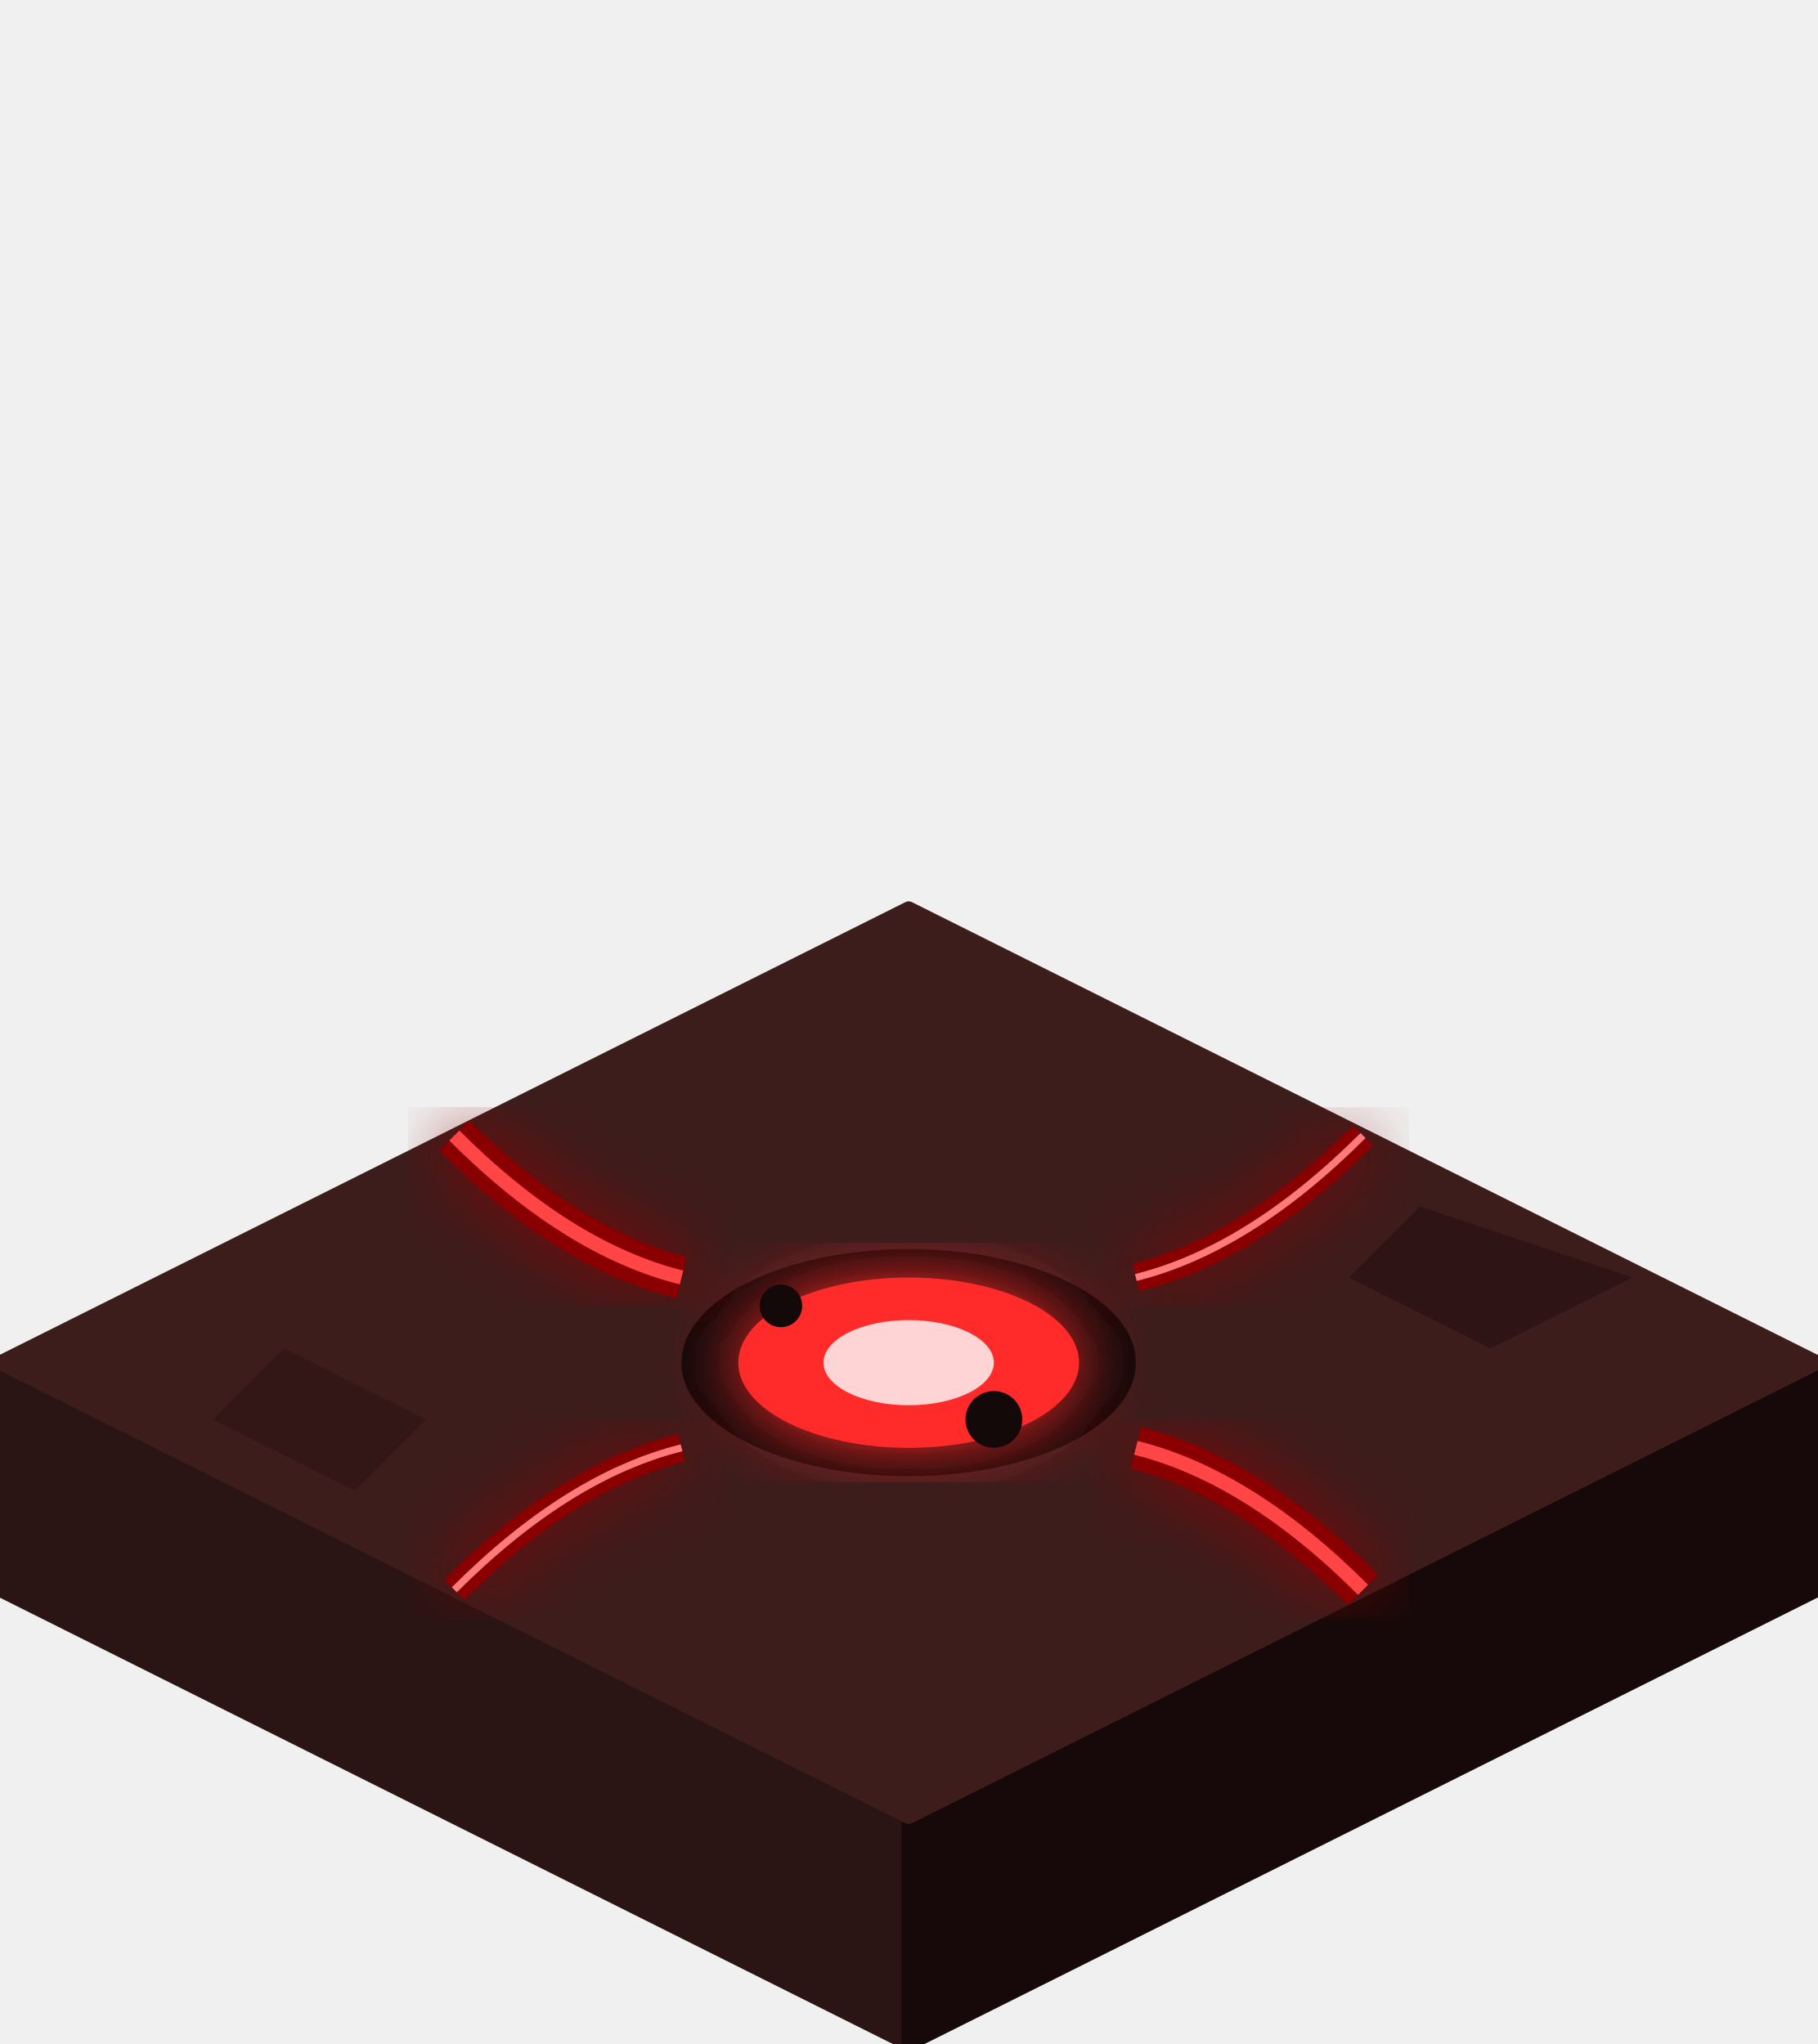
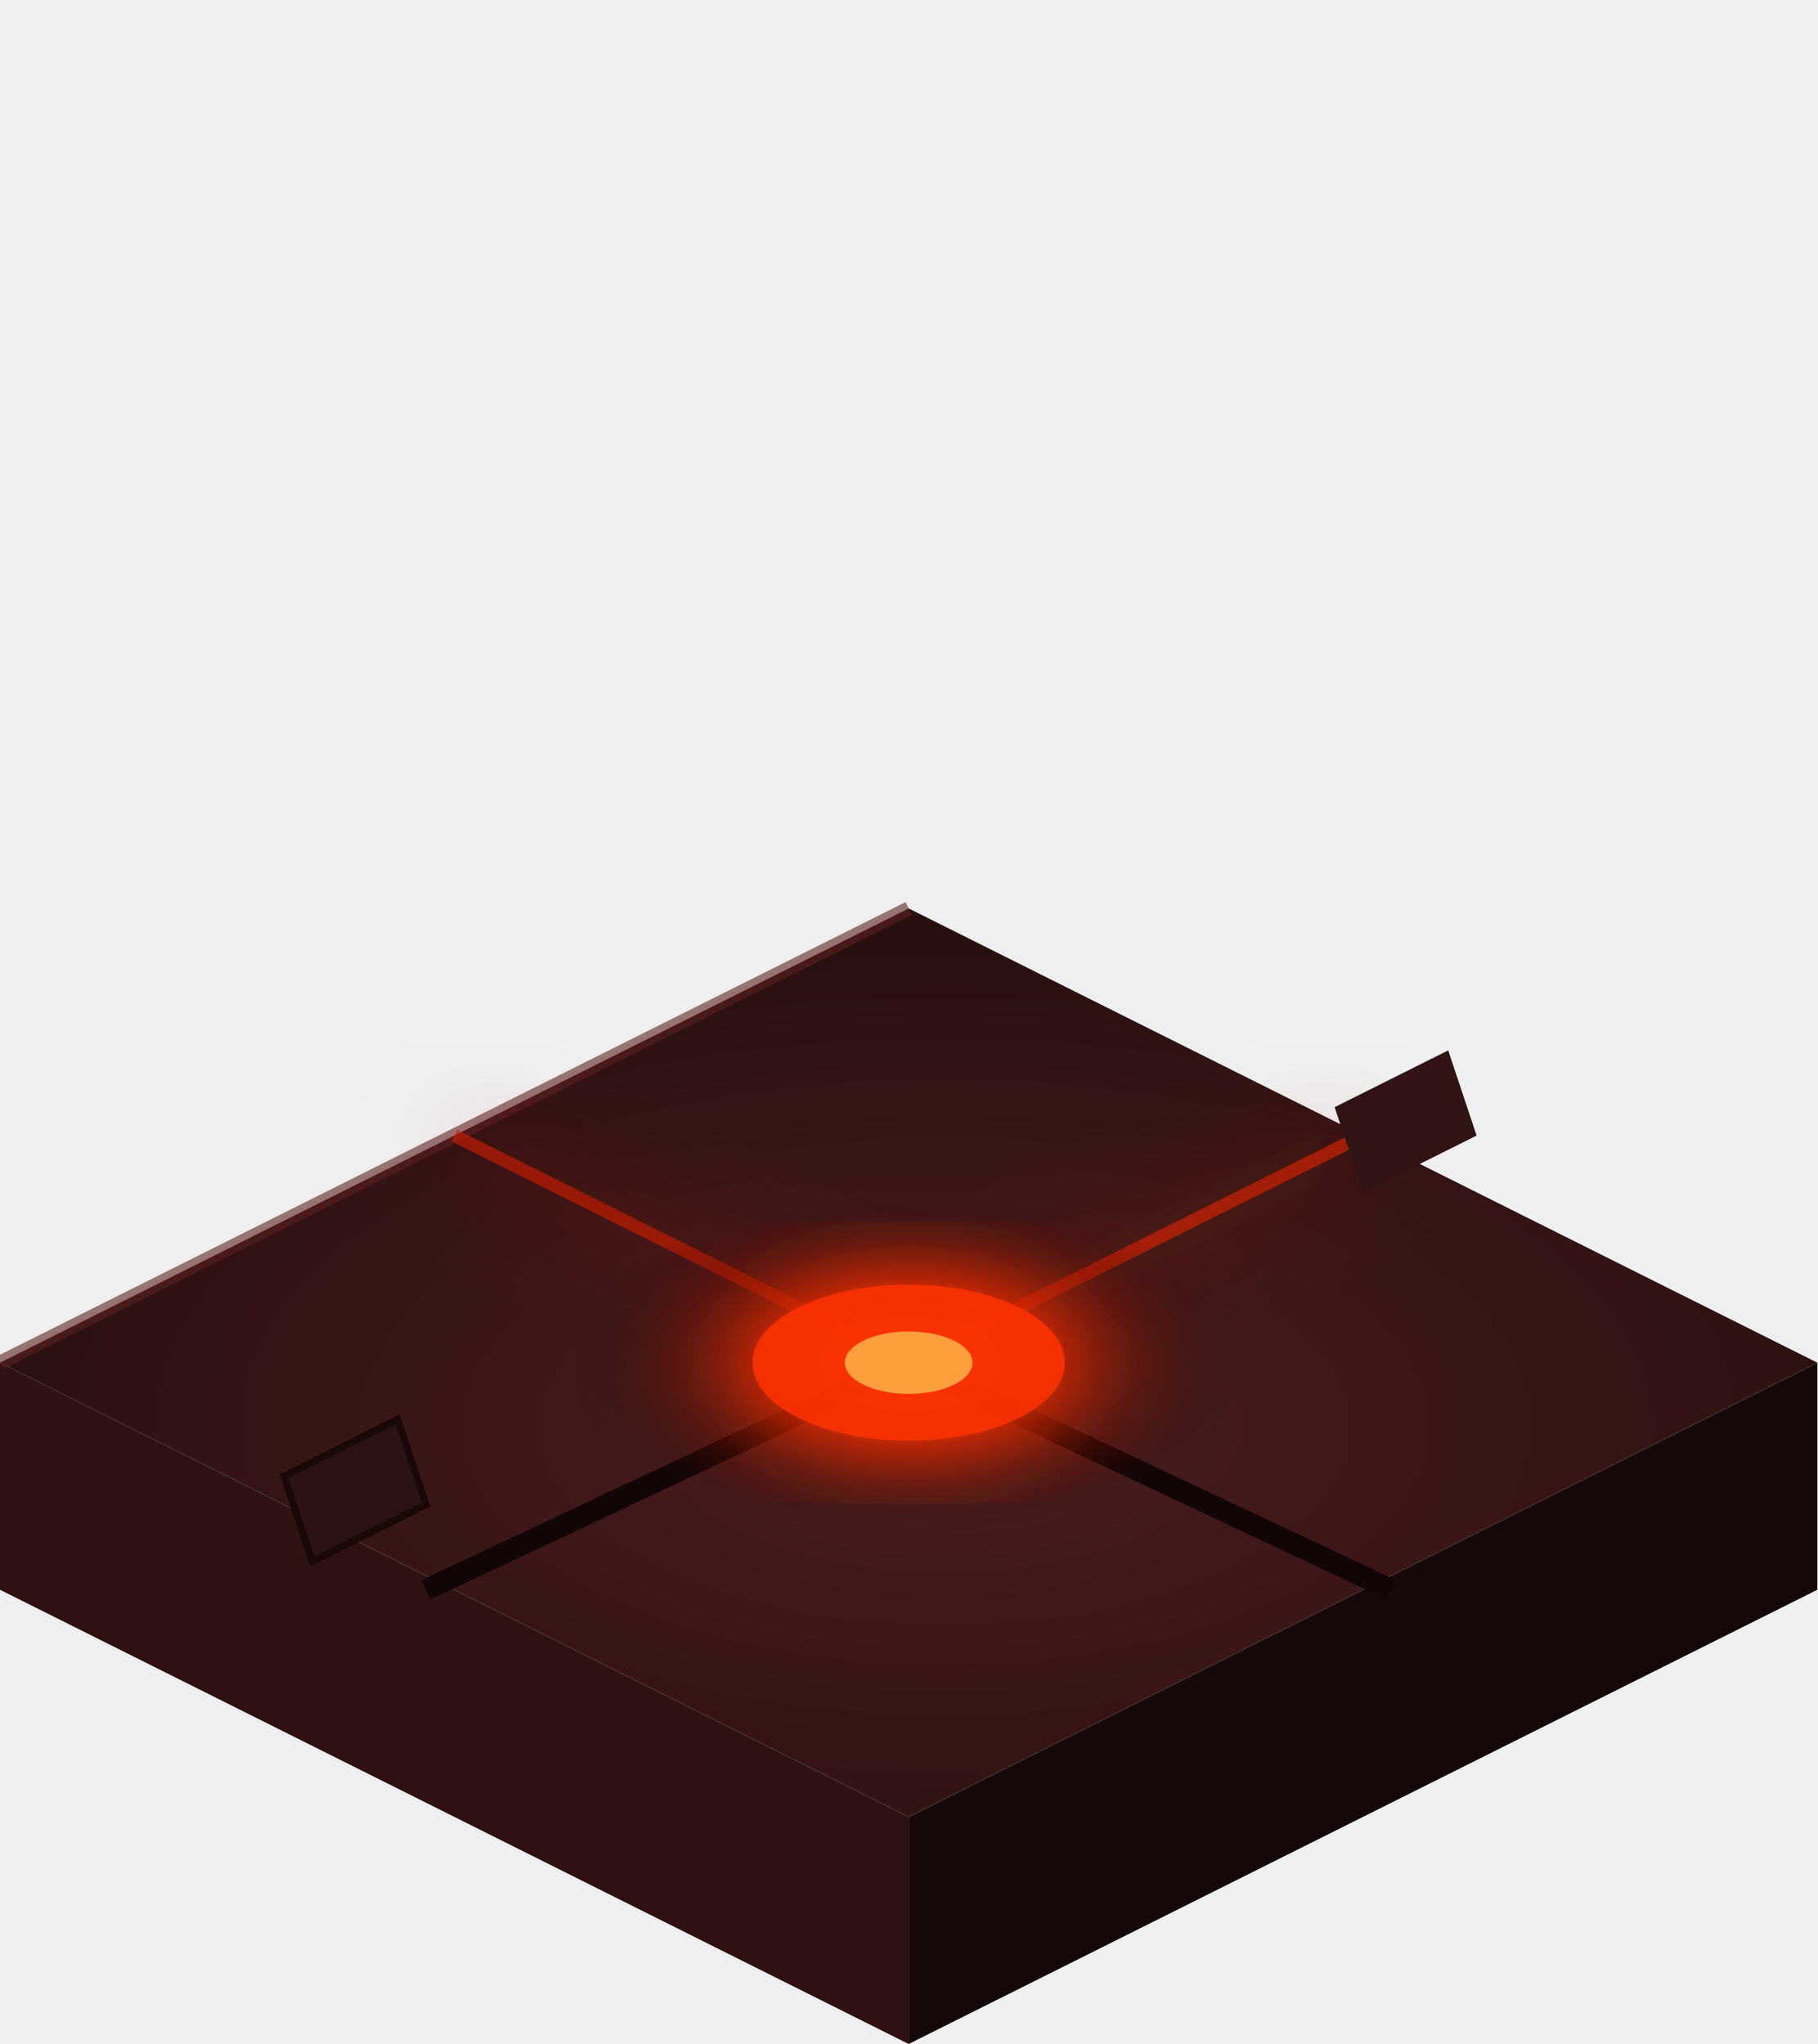
<svg xmlns="http://www.w3.org/2000/svg" viewBox="0 0 128 144">
  <defs>
-     <filter id="magma-glow" x="-20%" y="-20%" width="140%" height="140%">
-       <feGaussianBlur stdDeviation="2.5" result="blur" />
-       <feComposite in="SourceGraphic" in2="blur" operator="over" />
+     <filter id="a" x="-40%" y="-40%" width="180%" height="180%">
+       <feGaussianBlur result="b" stdDeviation="3.5" />
+       <feMerge>
+         <feMergeNode in="b" />
+         <feMergeNode in="SourceGraphic" />
+       </feMerge>
    </filter>
+     <radialGradient id="c" cx="52%" cy="57%" r="54%">
+       <stop stop-color="#4c1e1e" offset="0" />
+       <stop stop-color="#3c1616" offset=".5" />
+       <stop stop-color="#281010" offset="1" />
+     </radialGradient>
+     <radialGradient id="b">
+       <stop stop-color="#f60" offset="0" />
+       <stop stop-color="#c20" offset=".38" />
+       <stop stop-color="#1e0808" stop-opacity="0" offset="1" />
+     </radialGradient>
  </defs>
-   <polygon points="0,96 64,128 64,144 0,112" fill="#2a1414" stroke="#2a1414" stroke-width="1" />
-   <polygon points="64,128 128,96 128,112 64,144" fill="#170909" stroke="#170909" stroke-width="1" />
-   <polygon points="64,64 128,96 64,128 0,96" fill="#3d1c1c" stroke="#3d1c1c" stroke-width="1" stroke-linejoin="round" />
-   <ellipse cx="64" cy="96" rx="16" ry="8" fill="#140909" />
-   <ellipse cx="64" cy="96" rx="12" ry="6" fill="#ff2a2a" filter="url(#magma-glow)" />
-   <ellipse cx="64" cy="96" rx="6" ry="3" fill="#ffffff" opacity="0.8" />
-   <circle cx="55" cy="92" r="1.5" fill="#140909" />
-   <circle cx="70" cy="100" r="2" fill="#140909" />
-   <path d="M 32,80 Q 40,88 48,90" fill="none" stroke="#8a0303" stroke-width="3" filter="url(#magma-glow)" />
-   <path d="M 32,80 Q 40,88 48,90" fill="none" stroke="#ff4545" stroke-width="1" />
-   <path d="M 96,112 Q 88,104 80,102" fill="none" stroke="#8a0303" stroke-width="3" filter="url(#magma-glow)" />
-   <path d="M 96,112 Q 88,104 80,102" fill="none" stroke="#ff4545" stroke-width="1" />
-   <path d="M 32,112 Q 40,104 48,102" fill="none" stroke="#8a0303" stroke-width="2" filter="url(#magma-glow)" />
-   <path d="M 32,112 Q 40,104 48,102" fill="none" stroke="#ff7a7a" stroke-width="0.5" />
-   <path d="M 96,80 Q 88,88 80,90" fill="none" stroke="#8a0303" stroke-width="2" filter="url(#magma-glow)" />
-   <path d="M 96,80 Q 88,88 80,90" fill="none" stroke="#ff7a7a" stroke-width="0.5" />
-   <polygon points="20,95 30,100 25,105 15,100" fill="#331616" />
-   <polygon points="100,85 115,90 105,95 95,90" fill="#2e1414" />
+   <polygon points="0 96 64 128 64 144 0 112" fill="#2e1212" />
+   <polygon points="64 128 128 96 128 112 64 144" fill="#160808" />
+   <polygon points="64 64 128 96 64 128 0 96" fill="url(#c)" />
+   <path d="m64 64-64 32" fill="none" opacity=".6" stroke="#5c2020" />
+   <path class="als" d="m64 96-32-16" fill="none" filter="url(#a)" opacity=".65" stroke="#cc1a00" stroke-width=".9" />
+   <path class="als" d="m64 96 32-16" fill="none" filter="url(#a)" opacity=".65" stroke="#d20" stroke-width=".9" />
+   <path d="m64 96-34 16" fill="none" stroke="#120505" stroke-width="1.5" />
+   <path d="m64 96 34 16" fill="none" stroke="#120505" stroke-width="1.5" />
+   <ellipse class="al" cx="64" cy="96" rx="24" ry="12" fill="url(#b)" opacity=".72" />
+   <ellipse class="al" cx="64" cy="96" rx="11" ry="5.5" fill="#f30" filter="url(#a)" opacity=".9" />
+   <ellipse cx="64" cy="96" rx="4.5" ry="2.2" fill="#fa4" opacity=".9" />
+   <polygon points="20 104 28 100 30 106 22 110" fill="#2c1212" stroke="#180808" stroke-width=".5" />
+   <polygon points="94 78 102 74 104 80 96 84" fill="#301414" />
</svg>
